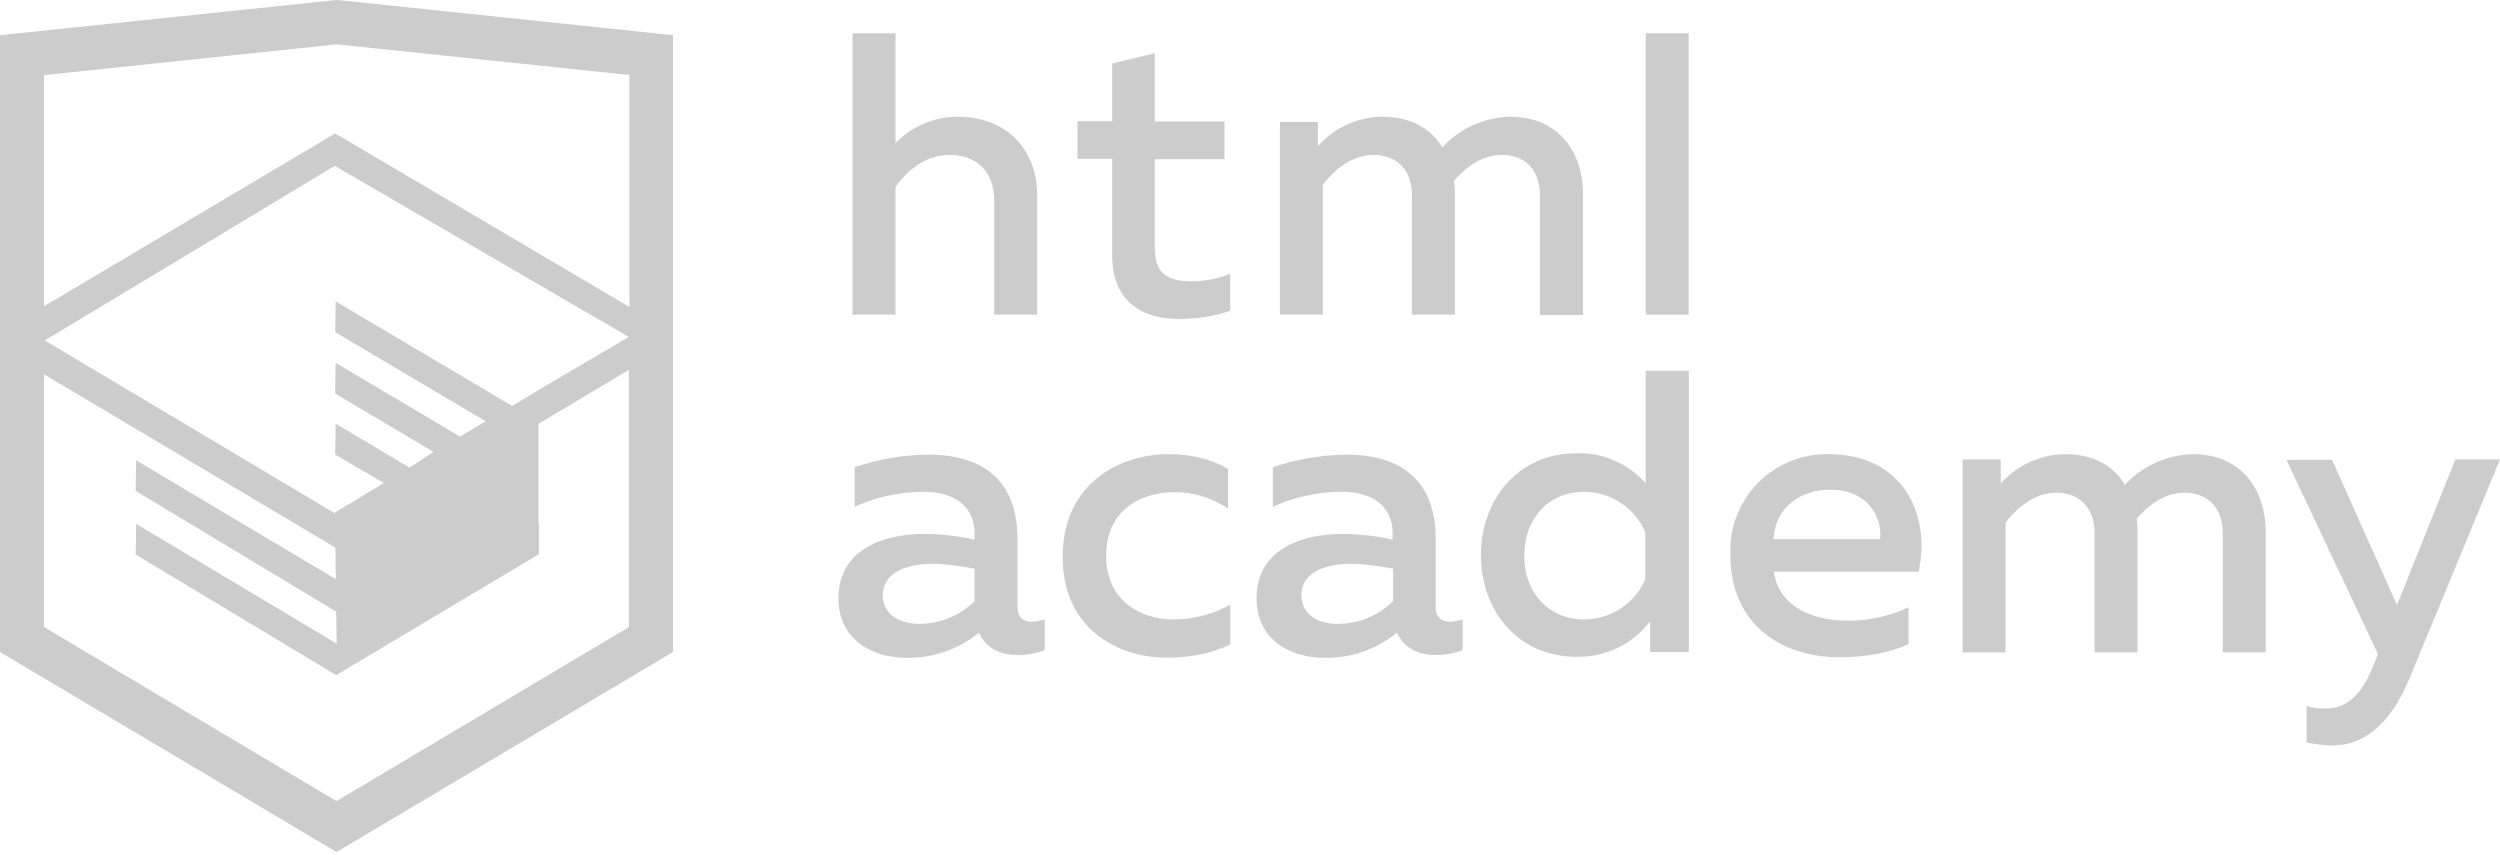
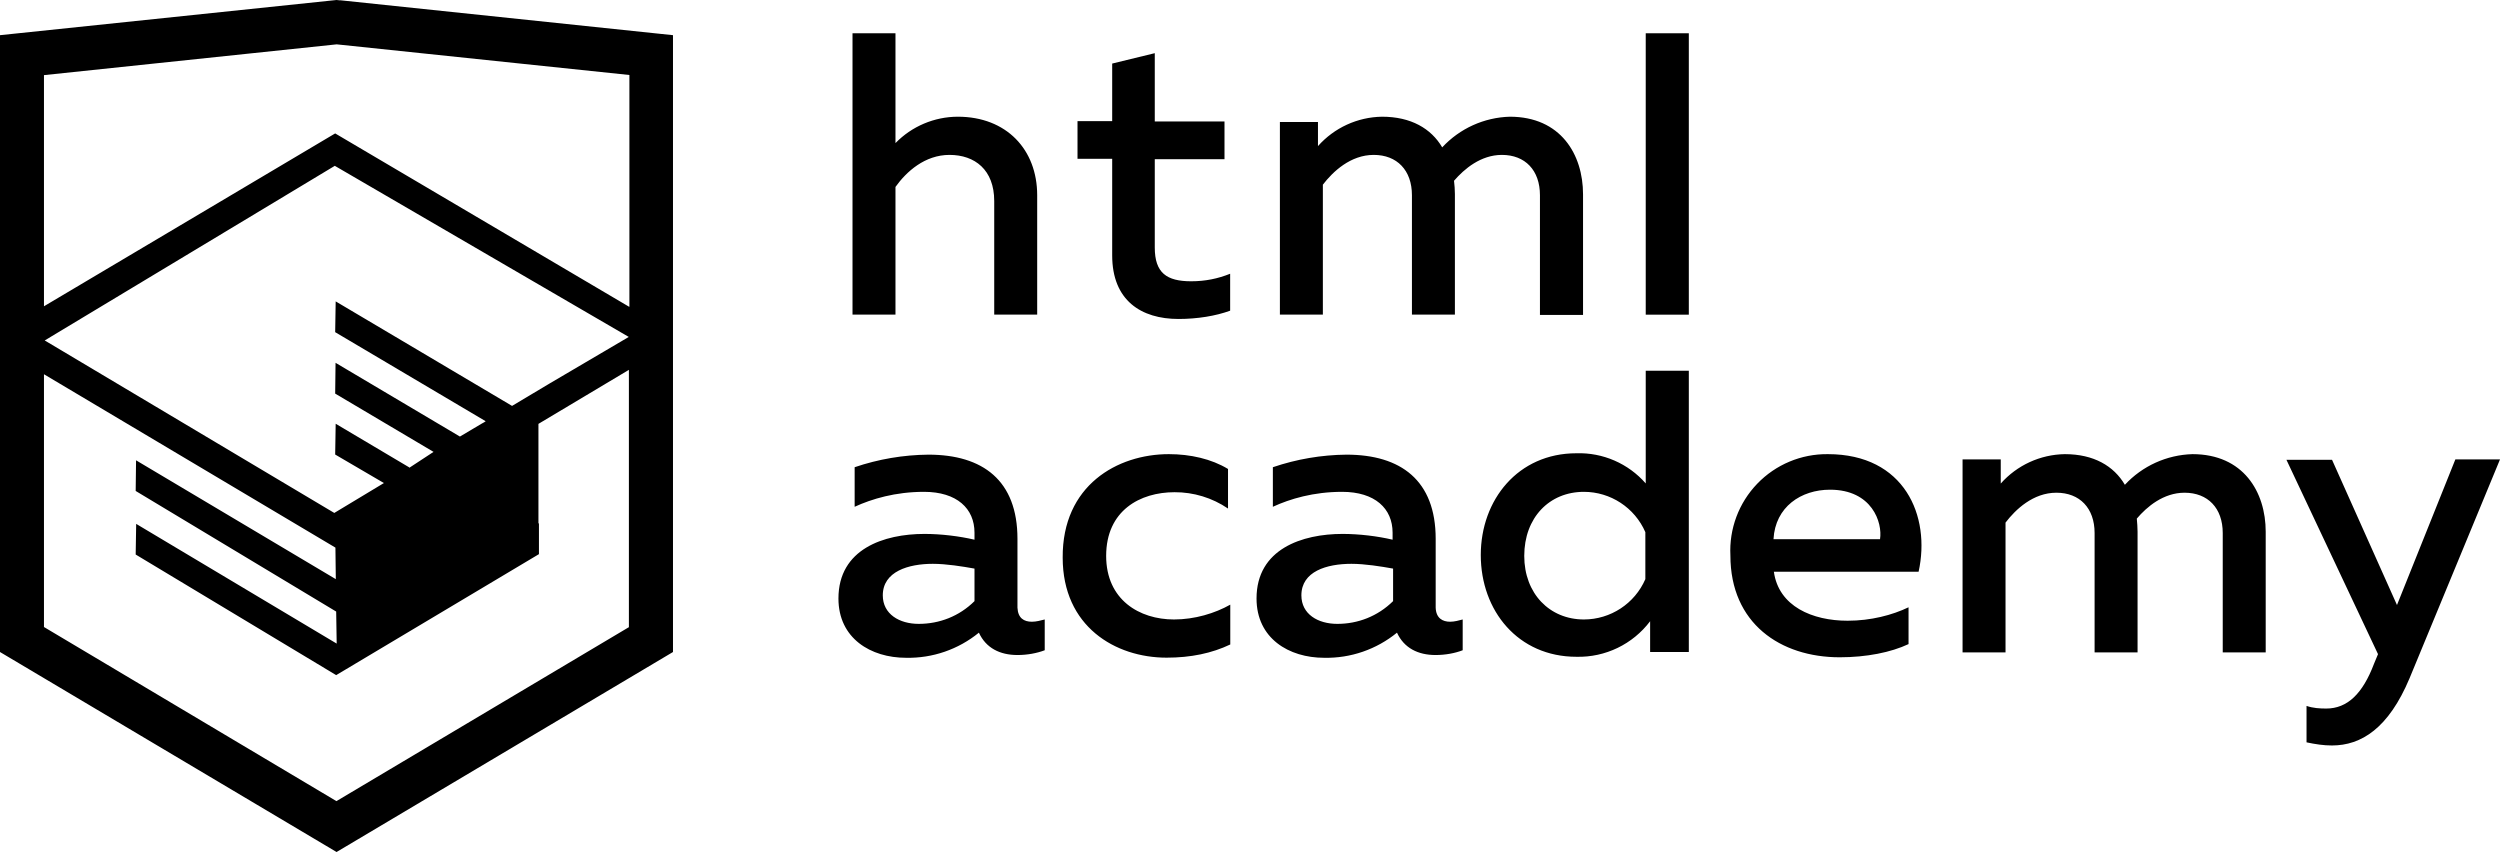
<svg xmlns="http://www.w3.org/2000/svg" width="199" height="68" fill="none">
-   <g opacity=".2" fill="#000">
-     <path d="M82.14 49.49c.35 0 .7-.1 1.02-.18v2.45c-.63.24-1.4.38-2.17.38-1.4 0-2.51-.56-3.07-1.78a8.88 8.88 0 0 1-5.8 2c-2.8 0-5.38-1.54-5.38-4.72 0-3.95 3.63-5.14 6.85-5.14 1.32 0 2.79.18 3.98.46v-.56c0-1.92-1.4-3.25-4.02-3.25-2.27 0-4.15.56-5.52 1.19v-3.15a18.76 18.76 0 0 1 5.87-1c4.33 0 7.09 2.05 7.09 6.7v5.48c.04.84.52 1.12 1.15 1.12Zm-11.87-2.1c0 1.5 1.33 2.27 2.86 2.27 1.64 0 3.22-.6 4.44-1.81v-2.59c-.95-.17-2.24-.38-3.32-.38-1.92 0-3.98.6-3.98 2.51ZM93.04 36.15c1.71 0 3.39.38 4.71 1.18v3.15a7.5 7.5 0 0 0-4.26-1.3c-2.72 0-5.44 1.44-5.44 5.07 0 3.5 2.65 5.06 5.4 5.06 1.65 0 3.26-.49 4.48-1.18v3.17c-1.47.7-3.14 1.05-5.07 1.05-4.08 0-8.27-2.48-8.27-7.96-.04-5.76 4.36-8.24 8.45-8.24ZM115.43 49.49c.34 0 .7-.1 1-.18v2.45c-.62.24-1.39.38-2.16.38-1.4 0-2.51-.56-3.07-1.78a8.88 8.88 0 0 1-5.8 2c-2.8 0-5.38-1.54-5.38-4.72 0-3.95 3.64-5.14 6.85-5.14 1.33 0 2.8.18 3.98.46v-.56c0-1.92-1.4-3.25-4.02-3.25-2.27 0-4.15.56-5.51 1.19v-3.15a18.77 18.77 0 0 1 5.86-1c4.33 0 7.1 2.05 7.1 6.7v5.48c.03.84.55 1.12 1.15 1.12Zm-11.84-2.1c0 1.5 1.32 2.27 2.86 2.27 1.64 0 3.21-.6 4.44-1.81v-2.59c-.95-.17-2.24-.38-3.32-.38-1.96 0-3.98.6-3.98 2.51ZM134.43 29.51V51.9h-3.08v-2.45a7.13 7.13 0 0 1-5.87 2.83c-4.64 0-7.6-3.66-7.6-8.1 0-4.4 2.96-8.1 7.6-8.1a7.03 7.03 0 0 1 5.52 2.4v-8.97h3.43Zm-8.35 9.64c-2.76 0-4.75 2.06-4.75 5.1 0 3 2.02 5.06 4.75 5.06a5.33 5.33 0 0 0 4.89-3.21v-3.74a5.33 5.33 0 0 0-4.9-3.21ZM145.5 36.15c6.1 0 8.2 4.92 7.22 9.36H141.2c.38 2.76 3.07 3.9 5.87 3.9 1.85 0 3.56-.45 4.85-1.07v2.93c-1.4.66-3.35 1.05-5.48 1.05-4.72 0-8.7-2.7-8.7-8.1a7.68 7.68 0 0 1 7.76-8.07Zm.17 2.83c-2.3 0-4.36 1.36-4.5 3.94h8.48c.21-1.32-.63-3.94-3.98-3.94ZM156.22 51.9V36.57h3.04v1.92a6.96 6.96 0 0 1 5.1-2.34c2.3 0 3.9.94 4.78 2.44a7.63 7.63 0 0 1 5.38-2.44c4.05 0 5.83 3 5.83 6.18v9.6h-3.42v-9.5c0-1.99-1.19-3.21-3.04-3.21-1.68 0-3 1.12-3.8 2.06.03.35.06.7.06 1.05v9.6h-3.42v-9.5c0-1.99-1.19-3.21-3.04-3.21s-3.25 1.33-4.05 2.38v10.33h-3.42v-.03ZM195.44 36.57H199l-7.2 17.42c-1.67 3.98-3.84 5.35-6.18 5.35-.66 0-1.32-.1-2.02-.25v-2.9c.52.18 1.05.21 1.57.21 1.68 0 2.9-1.18 3.8-3.56l.32-.77L182 36.6h3.63l5.17 11.56 4.65-11.6ZM71.28 2.65v8.74a6.95 6.95 0 0 1 4.96-2.1c3.88 0 6.32 2.62 6.32 6.25v9.5h-3.42V16c0-2.48-1.54-3.67-3.56-3.67-1.96 0-3.43 1.33-4.3 2.55v10.16h-3.42V2.65h3.42ZM91.92 4.23v5.44h5.55v3h-5.55v7.03c0 2.02.94 2.69 2.9 2.69 1.12 0 2.13-.21 3.1-.6v2.94c-1.14.42-2.61.66-4.11.66-2.97 0-5.28-1.47-5.28-5.06v-7.69h-2.76v-3h2.76V5.06l3.4-.83ZM101.88 25.04V9.71h3.03v1.92a6.96 6.96 0 0 1 5.1-2.34c2.3 0 3.91.94 4.79 2.44a7.63 7.63 0 0 1 5.38-2.44c4.05 0 5.83 3 5.83 6.18v9.6h-3.43v-9.53c0-1.99-1.18-3.21-3.03-3.21-1.68 0-3 1.12-3.81 2.06.04.35.07.7.07 1.05v9.6h-3.42v-9.5c0-1.99-1.19-3.21-3.04-3.21s-3.25 1.33-4.05 2.37v10.34h-3.42ZM134.42 2.65H131v22.4h3.42V2.64ZM27.07.03 26.79 0 0 2.8v49.1l26.79 15.92L53.57 51.9V2.8L27.07.02Zm23.01 49.88-23.3 13.86L3.5 49.91V29.79l23.2 13.8.03 2.51-15.9-9.46-.03 2.44 15.96 9.6.04 2.55-15.96-9.53-.04 2.44 15.96 9.6 16.14-9.63v-2.45h-.04v-7.92l7.2-4.3v20.47h.03Zm-.03-23.09-6.36 3.74-2.93 1.75-14.04-8.32-.04 2.45 11.98 7.09-.1.07-.25.14-1.7 1.01-9.9-5.87-.03 2.45 7.83 4.64-1.86 1.22-.03.04-5.9-3.5-.04 2.45 3.88 2.27-3.95 2.38L3.56 27.1l23.09-13.9 23.4 13.62Zm.03-2.4-23.4-13.8L3.5 24.38V5.98l23.3-2.45 23.3 2.44v18.44Z" />
-   </g>
+   <path d="M82.14 49.49c.35 0 .7-.1 1.02-.18v2.45c-.63.24-1.4.38-2.17.38-1.4 0-2.51-.56-3.07-1.78a8.88 8.88 0 0 1-5.8 2c-2.8 0-5.38-1.54-5.38-4.72 0-3.95 3.63-5.14 6.85-5.14 1.32 0 2.79.18 3.98.46v-.56c0-1.92-1.4-3.25-4.02-3.25-2.27 0-4.15.56-5.52 1.19v-3.15a18.77 18.77 0 0 1 5.87-1c4.33 0 7.09 2.05 7.09 6.7v5.48c.04.84.52 1.12 1.15 1.12Zm-11.87-2.1c0 1.5 1.33 2.27 2.86 2.27 1.64 0 3.22-.6 4.44-1.81v-2.59c-.95-.17-2.24-.38-3.32-.38-1.92 0-3.98.6-3.98 2.51ZM93.04 36.15c1.71 0 3.39.38 4.71 1.18v3.15a7.5 7.5 0 0 0-4.26-1.3c-2.72 0-5.44 1.44-5.44 5.07 0 3.5 2.65 5.06 5.4 5.06 1.65 0 3.26-.49 4.48-1.18v3.17c-1.47.7-3.14 1.05-5.07 1.05-4.08 0-8.27-2.48-8.27-7.96-.04-5.76 4.36-8.24 8.45-8.24ZM115.43 49.49c.34 0 .7-.1 1-.18v2.45c-.62.24-1.39.38-2.16.38-1.4 0-2.51-.56-3.07-1.78a8.87 8.87 0 0 1-5.8 2c-2.8 0-5.38-1.54-5.38-4.72 0-3.95 3.64-5.14 6.85-5.14 1.33 0 2.8.18 3.98.46v-.56c0-1.92-1.4-3.25-4.02-3.25-2.27 0-4.15.56-5.51 1.19v-3.15a18.76 18.76 0 0 1 5.86-1c4.33 0 7.1 2.05 7.1 6.7v5.48c.03.84.55 1.12 1.15 1.12Zm-11.84-2.1c0 1.5 1.32 2.27 2.86 2.27 1.64 0 3.21-.6 4.44-1.81v-2.59c-.95-.17-2.24-.38-3.32-.38-1.96 0-3.98.6-3.98 2.51ZM134.43 29.51V51.9h-3.08v-2.45a7.13 7.13 0 0 1-5.86 2.83c-4.65 0-7.62-3.66-7.62-8.1 0-4.4 2.97-8.1 7.61-8.1a7.04 7.04 0 0 1 5.52 2.4v-8.97h3.43Zm-8.35 9.64c-2.76 0-4.75 2.06-4.75 5.1 0 3 2.02 5.06 4.75 5.06a5.34 5.34 0 0 0 4.89-3.21v-3.74a5.34 5.34 0 0 0-4.9-3.21ZM145.5 36.15c6.1 0 8.2 4.92 7.22 9.36H141.2c.38 2.76 3.07 3.9 5.87 3.9 1.85 0 3.56-.45 4.85-1.07v2.93c-1.4.66-3.35 1.05-5.48 1.05-4.72 0-8.7-2.7-8.7-8.1a7.68 7.68 0 0 1 7.76-8.07Zm.17 2.83c-2.3 0-4.36 1.36-4.5 3.94h8.48c.21-1.32-.63-3.94-3.98-3.94ZM156.22 51.9V36.57h3.04v1.92a6.96 6.96 0 0 1 5.1-2.34c2.3 0 3.9.94 4.78 2.44a7.63 7.63 0 0 1 5.38-2.44c4.05 0 5.83 3 5.83 6.18v9.6h-3.42v-9.5c0-1.99-1.19-3.21-3.04-3.21-1.68 0-3 1.12-3.8 2.06.03.35.06.7.06 1.05v9.6h-3.42v-9.5c0-1.99-1.19-3.21-3.04-3.21s-3.25 1.33-4.05 2.38v10.33h-3.42v-.03ZM195.44 36.57H199l-7.2 17.42c-1.67 3.98-3.84 5.35-6.18 5.35-.66 0-1.32-.1-2.02-.25v-2.9c.52.18 1.05.21 1.57.21 1.68 0 2.9-1.18 3.8-3.56l.32-.77L182 36.6h3.63l5.17 11.56 4.65-11.6ZM71.28 2.65v8.74a6.95 6.95 0 0 1 4.96-2.1c3.88 0 6.32 2.62 6.32 6.25v9.5h-3.42V16c0-2.48-1.54-3.67-3.56-3.67-1.96 0-3.43 1.33-4.3 2.55v10.16h-3.42V2.65h3.42ZM91.92 4.23v5.44h5.55v3h-5.55v7.03c0 2.02.94 2.69 2.9 2.69 1.12 0 2.13-.21 3.1-.6v2.94c-1.14.42-2.61.66-4.11.66-2.97 0-5.28-1.47-5.28-5.06v-7.69h-2.76v-3h2.76V5.06l3.4-.83ZM101.88 25.04V9.71h3.03v1.92a6.96 6.96 0 0 1 5.1-2.34c2.3 0 3.91.94 4.79 2.44a7.63 7.63 0 0 1 5.38-2.44c4.05 0 5.83 3 5.83 6.18v9.6h-3.43v-9.53c0-1.99-1.18-3.21-3.03-3.21-1.68 0-3 1.12-3.81 2.06.04.35.07.7.07 1.05v9.6h-3.42v-9.5c0-1.99-1.19-3.21-3.04-3.21s-3.25 1.33-4.05 2.37v10.34h-3.42ZM134.43 2.65H131v22.4h3.43V2.64ZM27.07.03 26.79 0 0 2.8v49.1l26.79 15.92L53.57 51.9V2.8L27.07.02Zm23.01 49.88-23.3 13.86L3.5 49.91V29.79l23.2 13.8.03 2.51-15.9-9.46-.03 2.44 15.96 9.6.04 2.55-15.96-9.53-.04 2.44 15.96 9.6 16.14-9.63v-2.45h-.04v-7.92l7.2-4.3v20.47h.03Zm-.03-23.09-6.36 3.74-2.93 1.75-14.04-8.32-.04 2.45 11.98 7.09-.1.07-.25.14-1.7 1.01-9.9-5.87-.03 2.45 7.83 4.64-1.86 1.22-.03.04-5.9-3.5-.04 2.45 3.88 2.27-3.95 2.38L3.56 27.1l23.09-13.9 23.4 13.62Zm.03-2.4-23.4-13.8L3.5 24.38V5.98l23.3-2.45 23.3 2.44v18.44Z" fill="#000" />
</svg>
